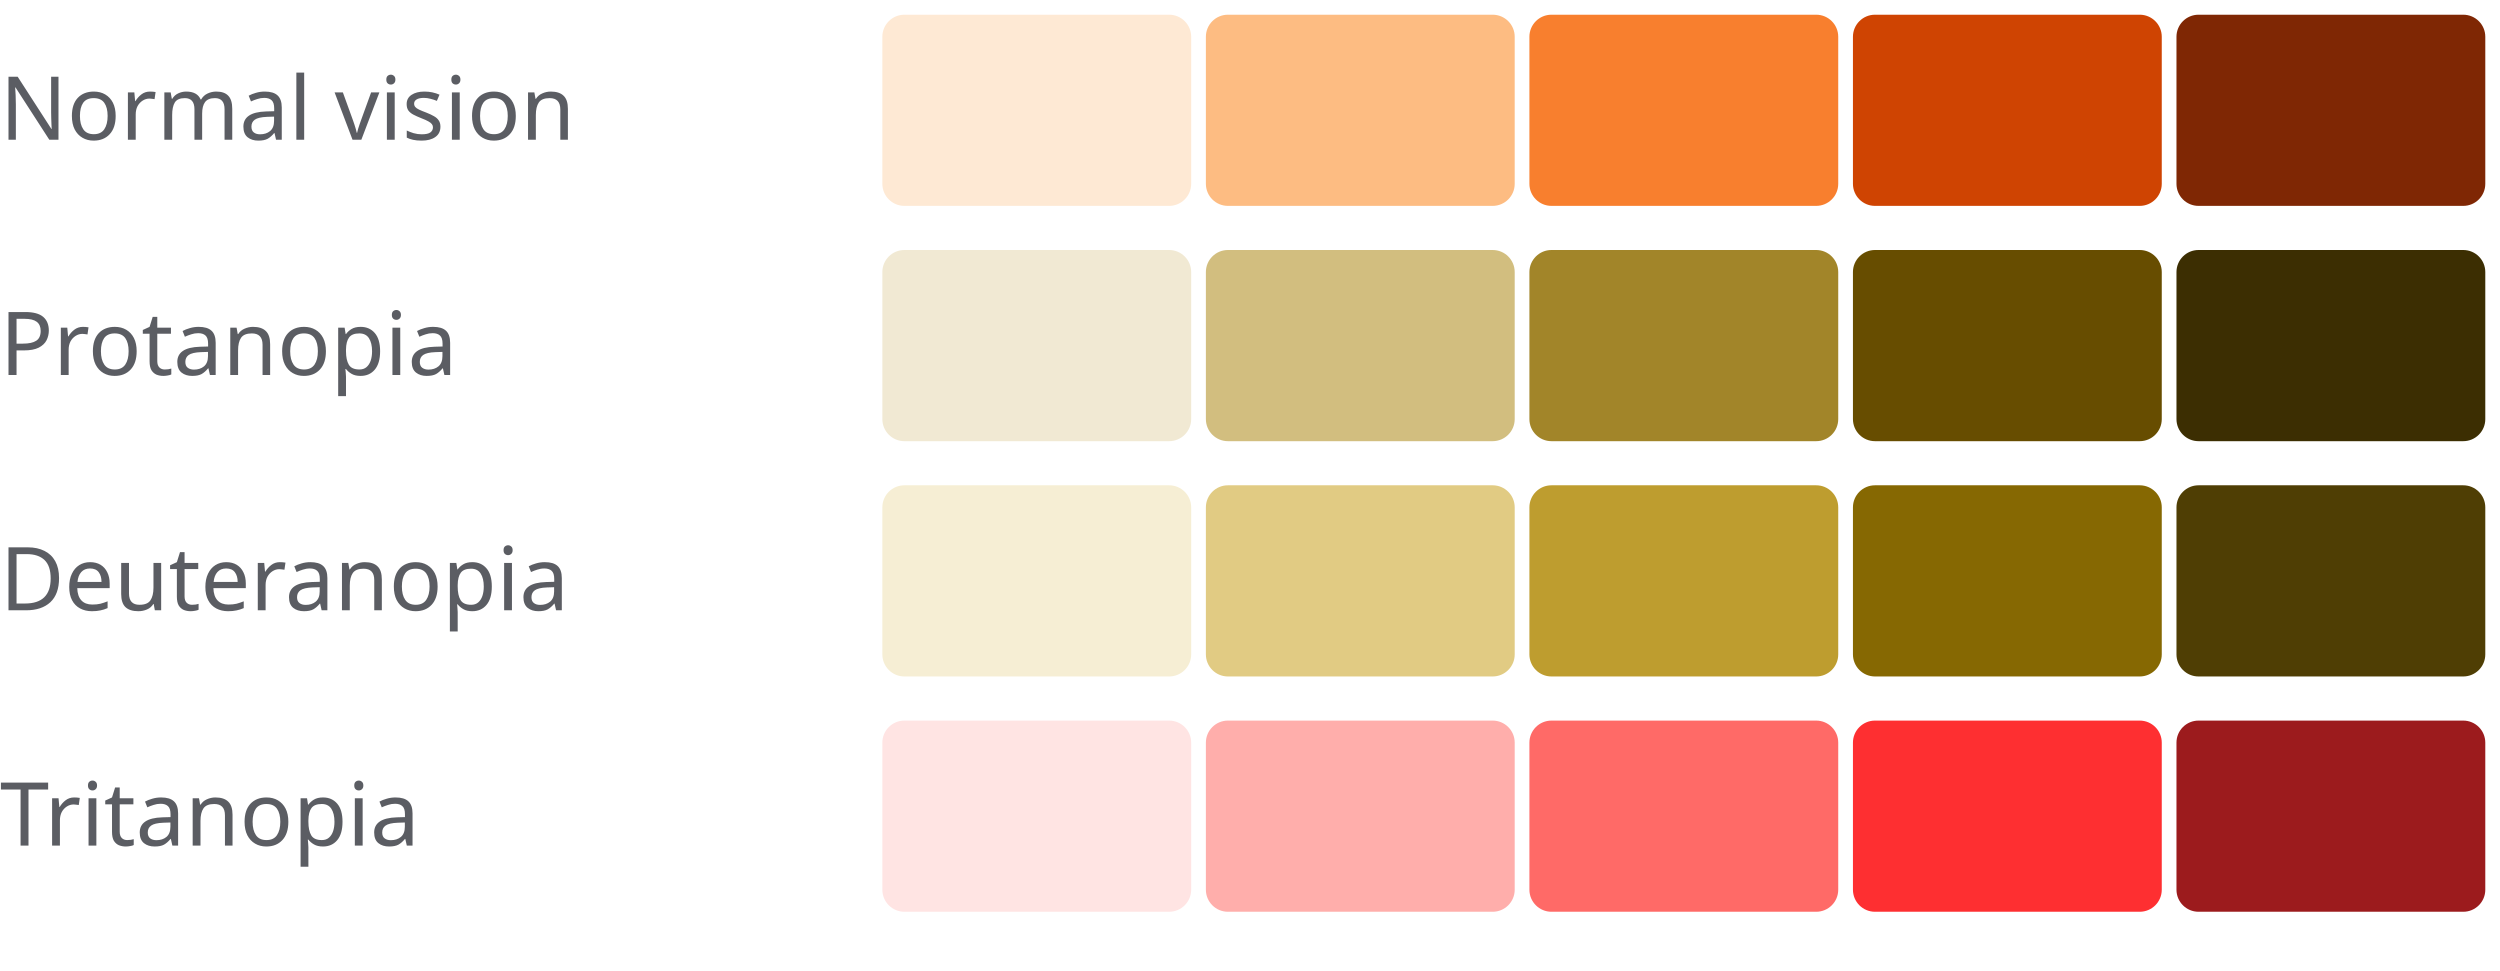
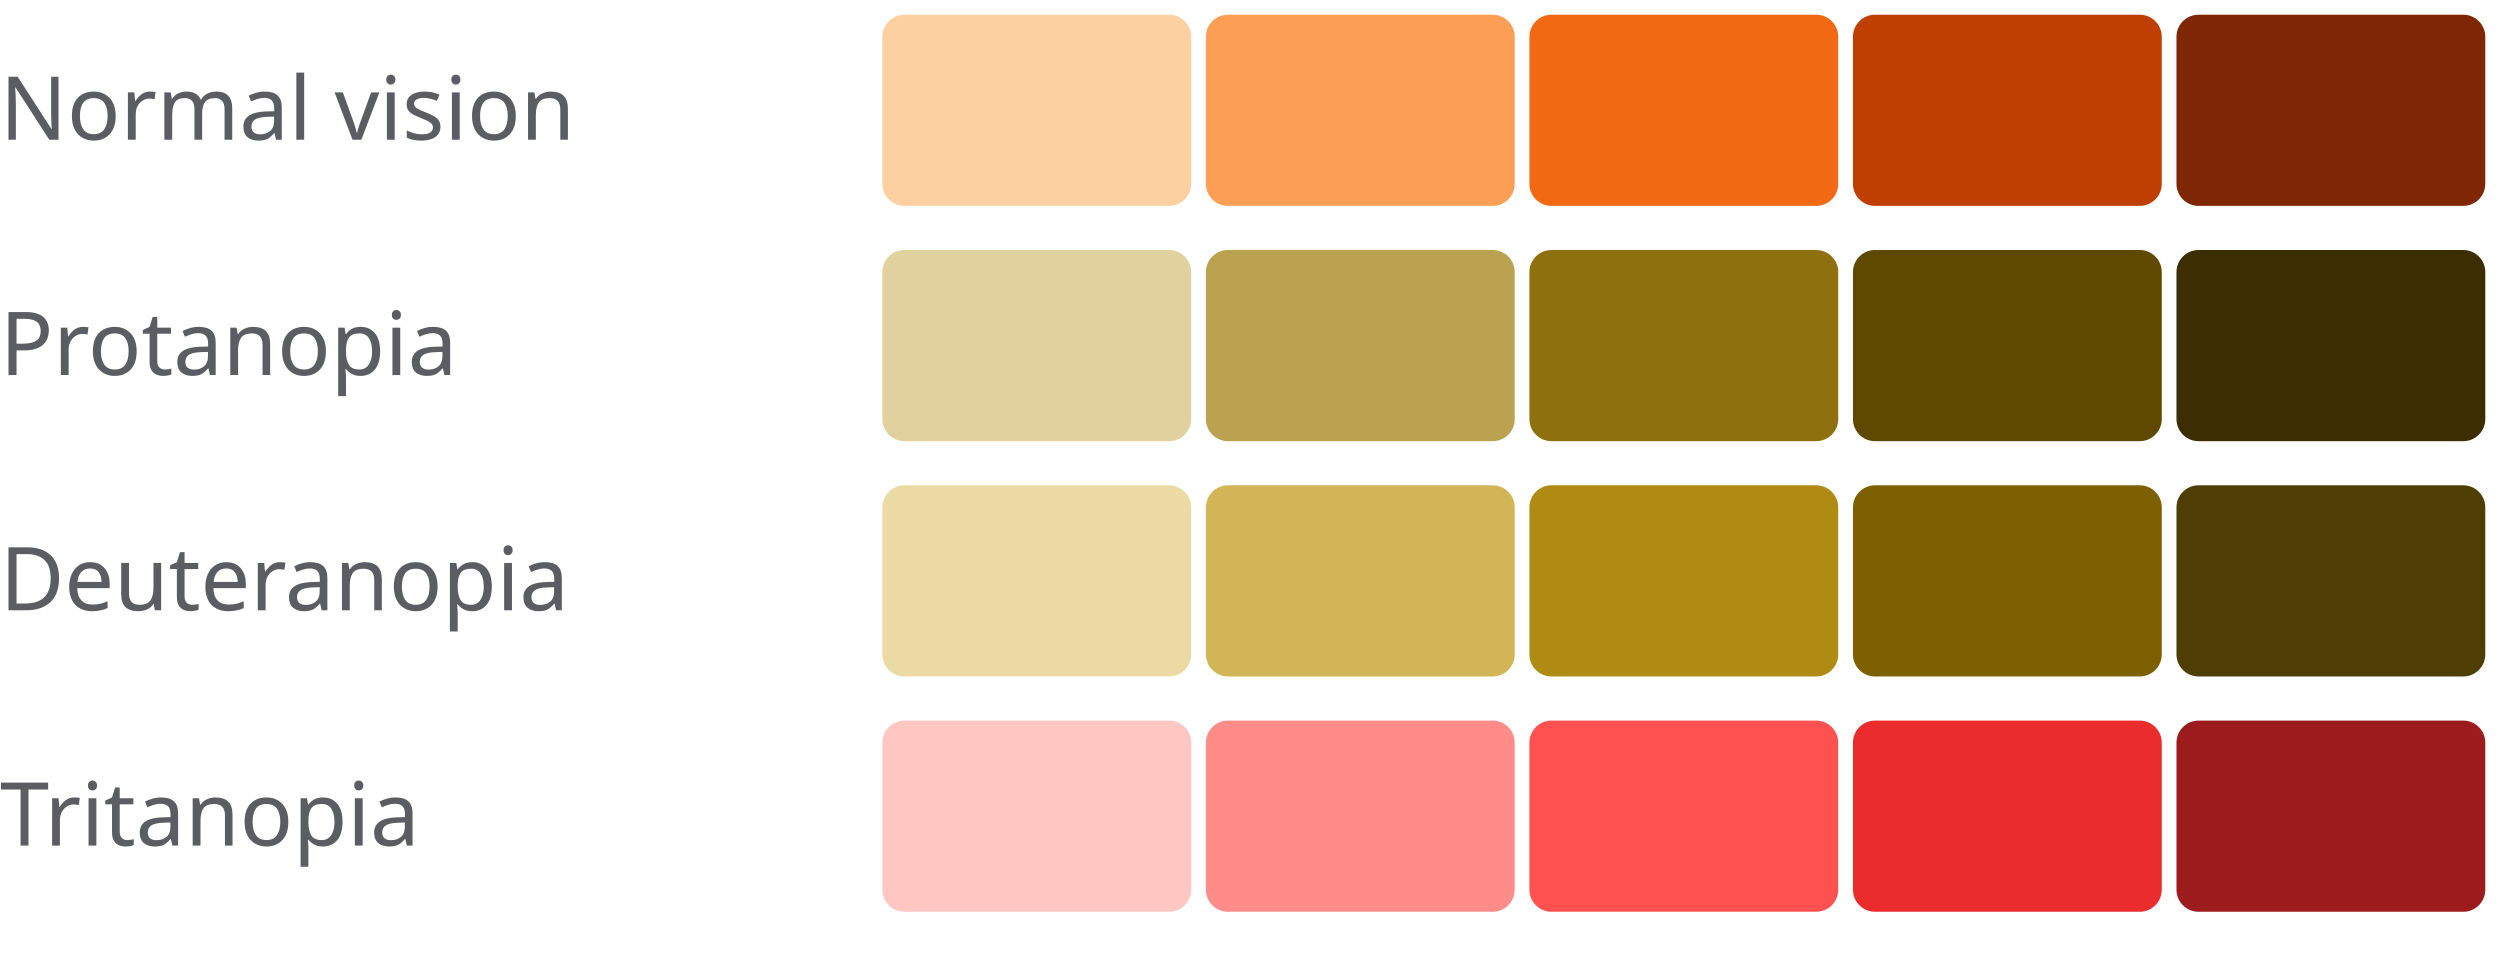
<svg xmlns="http://www.w3.org/2000/svg" width="340" height="132" viewBox="0 0 340 132">
  <text x="0" y="19" font-size="12" font-family="system-ui,sans-serif" fill="#5b5d63">Normal vision</text>
-   <rect x="120" y="2" width="42" height="26" rx="3" fill="#fee9d4" />
-   <rect x="164" y="2" width="42" height="26" rx="3" fill="#fdbc82" />
-   <rect x="208" y="2" width="42" height="26" rx="3" fill="#f87f2e" />
-   <rect x="252" y="2" width="42" height="26" rx="3" fill="#cf4402" />
+   <rect x="120" y="2" width="42" height="26" rx="3" fill="#fdd0a2" />
+   <rect x="164" y="2" width="42" height="26" rx="3" fill="#fd9e55" />
+   <rect x="208" y="2" width="42" height="26" rx="3" fill="#f16913" />
+   <rect x="252" y="2" width="42" height="26" rx="3" fill="#bf3f02" />
  <rect x="296" y="2" width="42" height="26" rx="3" fill="#7f2704" />
  <text x="0" y="51" font-size="12" font-family="system-ui,sans-serif" fill="#5b5d63">Protanopia</text>
-   <rect x="120" y="34" width="42" height="26" rx="3" fill="#f1e9d3" />
-   <rect x="164" y="34" width="42" height="26" rx="3" fill="#d2be7f" />
-   <rect x="208" y="34" width="42" height="26" rx="3" fill="#a28529" />
-   <rect x="252" y="34" width="42" height="26" rx="3" fill="#674d00" />
+   <rect x="120" y="34" width="42" height="26" rx="3" fill="#e0d19f" />
+   <rect x="164" y="34" width="42" height="26" rx="3" fill="#bba251" />
+   <rect x="208" y="34" width="42" height="26" rx="3" fill="#8f700e" />
+   <rect x="252" y="34" width="42" height="26" rx="3" fill="#5f4800" />
  <rect x="296" y="34" width="42" height="26" rx="3" fill="#3c2e02" />
  <text x="0" y="83" font-size="12" font-family="system-ui,sans-serif" fill="#5b5d63">Deuteranopia</text>
-   <rect x="120" y="66" width="42" height="26" rx="3" fill="#f6eed4" />
-   <rect x="164" y="66" width="42" height="26" rx="3" fill="#e1cb83" />
-   <rect x="208" y="66" width="42" height="26" rx="3" fill="#be9d2f" />
-   <rect x="252" y="66" width="42" height="26" rx="3" fill="#866802" />
+   <rect x="120" y="66" width="42" height="26" rx="3" fill="#ebdaa3" />
+   <rect x="164" y="66" width="42" height="26" rx="3" fill="#d2b556" />
+   <rect x="208" y="66" width="42" height="26" rx="3" fill="#af8b14" />
+   <rect x="252" y="66" width="42" height="26" rx="3" fill="#7c6002" />
  <rect x="296" y="66" width="42" height="26" rx="3" fill="#4f3e04" />
  <text x="0" y="115" font-size="12" font-family="system-ui,sans-serif" fill="#5b5d63">Tritanopia</text>
-   <rect x="120" y="98" width="42" height="26" rx="3" fill="#ffe4e3" />
-   <rect x="164" y="98" width="42" height="26" rx="3" fill="#ffaeab" />
-   <rect x="208" y="98" width="42" height="26" rx="3" fill="#ff6a67" />
-   <rect x="252" y="98" width="42" height="26" rx="3" fill="#fe2f31" />
+   <rect x="120" y="98" width="42" height="26" rx="3" fill="#ffc6c2" />
+   <rect x="164" y="98" width="42" height="26" rx="3" fill="#ff8c88" />
+   <rect x="208" y="98" width="42" height="26" rx="3" fill="#ff5250" />
+   <rect x="252" y="98" width="42" height="26" rx="3" fill="#eb2c2d" />
  <rect x="296" y="98" width="42" height="26" rx="3" fill="#9c1b1d" />
</svg>
